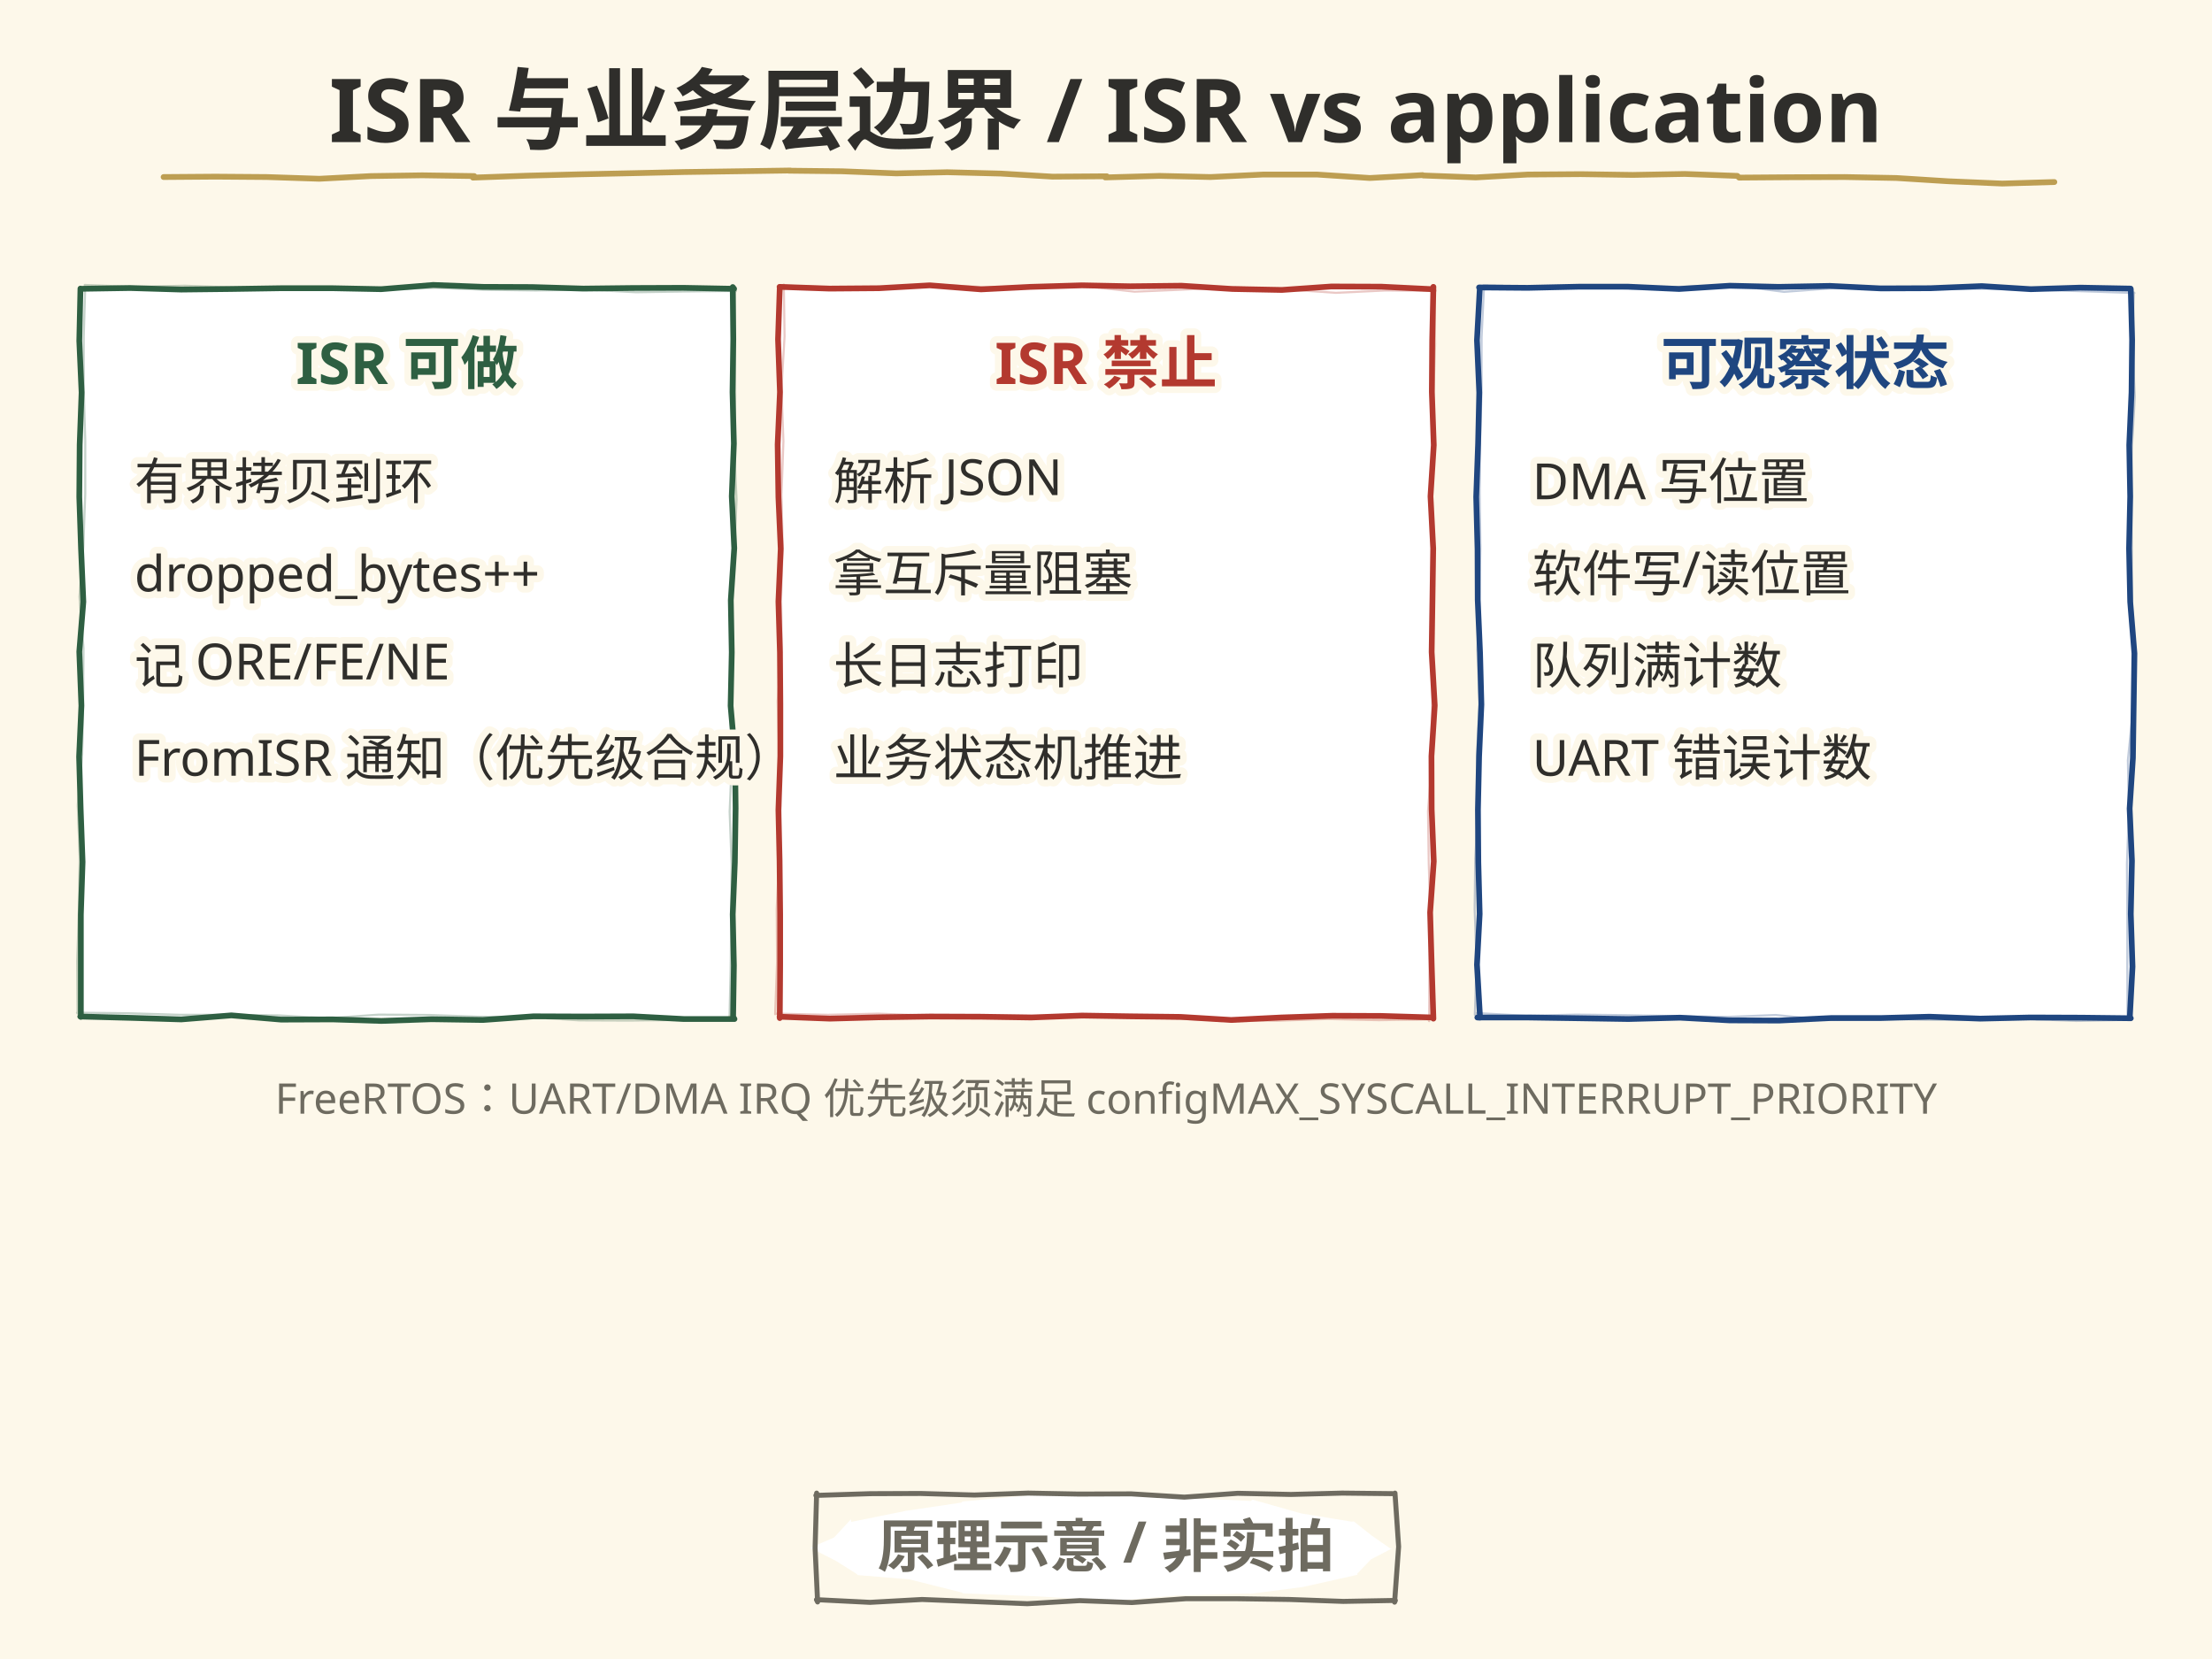
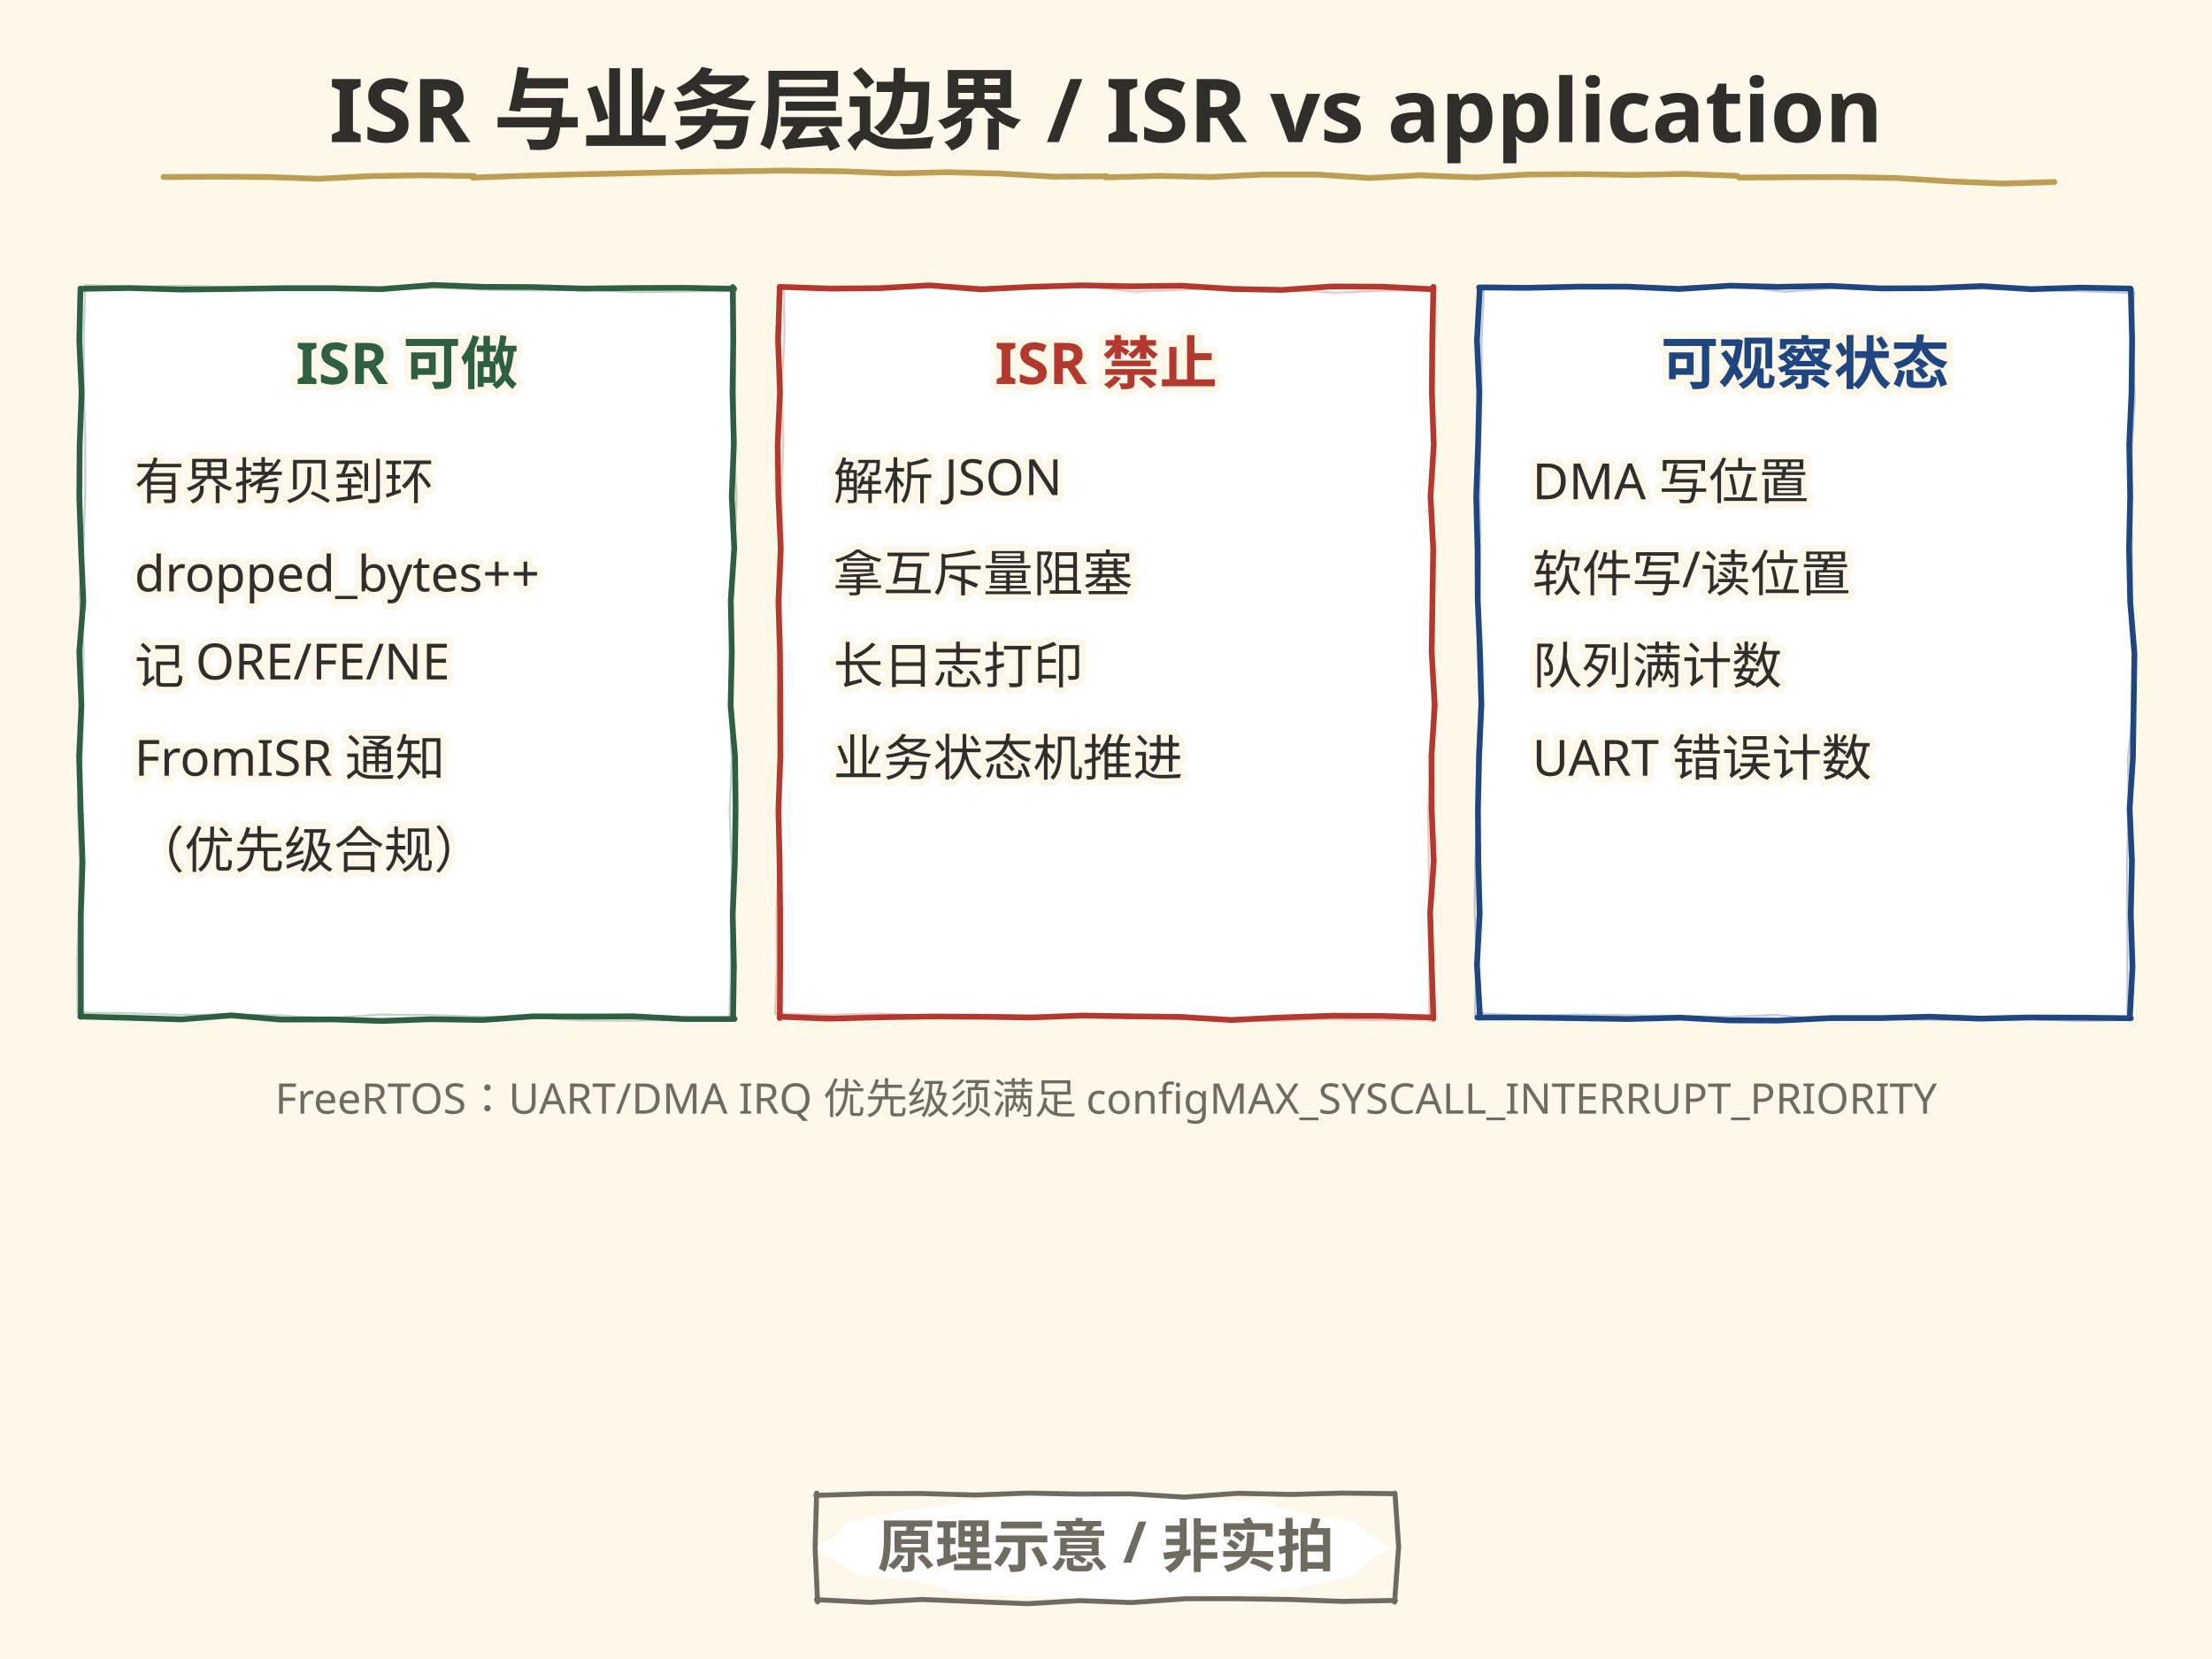
<svg xmlns="http://www.w3.org/2000/svg" width="1152" height="864" viewBox="0 0 1152 864">
  <style>text{dominant-baseline:alphabetic} .t-halo{paint-order:stroke;stroke:#FDF8EA;stroke-width:7px; stroke-linejoin:round}</style>
  <rect width="1152" height="864" fill="#FDF8EA" />
  <rect x="42.0" y="150" width="340" height="380" rx="6" fill="#FFFFFF" />
  <path d="M42.4 150.4 L67.8 150.0 L94.4 150.8 L120.5 150.5 L146.4 150.1 L173.2 150.1 L198.5 150.6 L225.6 148.4 L251.5 149.4 L277.0 149.5 L303.8 150.3 L329.6 150.0 L355.9 149.9 L382.3 150.4 L381.6 149.5 L381.9 176.6 L381.5 204.2 L382.2 231.0 L381.1 258.5 L382.4 285.5 L380.6 312.6 L381.1 339.7 L380.5 367.6 L382.8 393.8 L383.1 420.9 L382.7 449.0 L381.6 476.2 L382.2 502.8 L381.8 529.5 L382.5 530.7 L356.0 530.7 L329.8 529.3 L303.4 529.4 L277.8 529.3 L251.5 531.2 L224.7 530.8 L198.6 531.7 L173.3 530.9 L146.4 531.0 L120.5 528.8 L94.4 530.9 L68.5 530.1 L41.8 529.4 L42.1 529.6 L42.1 503.1 L42.1 476.3 L43.0 448.9 L42.0 421.4 L41.2 394.1 L42.4 367.5 L41.3 339.4 L43.4 313.4 L42.2 285.4 L41.3 258.8 L41.5 231.6 L42.5 204.4 L41.3 177.5 L41.9 150.3" fill="none" stroke="#2E5F42" stroke-width="3" stroke-linecap="round" stroke-linejoin="round" opacity="1.0" />
  <path d="M44.1 148.4 L69.9 149.4 L96.2 148.8 L122.0 149.7 L148.1 149.6 L174.3 150.4 L200.6 150.8 L226.8 149.9 L252.7 150.9 L279.2 151.3 L304.7 150.8 L331.2 152.2 L357.4 151.8 L383.3 151.5 L382.7 152.2 L382.7 178.6 L382.9 206.3 L382.3 233.1 L383.6 260.1 L382.4 287.7 L380.4 314.9 L381.7 341.1 L380.3 369.0 L381.1 396.5 L380.0 422.8 L381.0 449.9 L380.9 477.3 L380.5 504.7 L379.9 531.4 L380.0 531.0 L353.5 531.2 L328.0 531.5 L301.7 531.4 L275.1 529.7 L249.1 529.5 L223.9 528.6 L197.3 528.4 L170.9 530.3 L145.0 528.8 L118.8 528.5 L93.4 528.5 L66.9 527.7 L40.1 527.4 L40.4 527.9 L40.2 500.6 L41.1 473.7 L41.5 446.2 L40.5 419.3 L42.8 392.8 L43.3 365.2 L43.5 337.7 L41.4 310.8 L43.4 284.3 L44.4 257.2 L44.4 229.4 L43.6 202.8 L43.6 175.3 L44.4 149.1" fill="none" stroke="#2E5F42" stroke-width="1.1" stroke-linecap="round" stroke-linejoin="round" opacity="0.28" />
  <text x="212.0" y="200" font-family="'Segoe Print','Comic Sans MS','Microsoft YaHei','PingFang SC',sans-serif" font-size="30" font-weight="bold" text-anchor="middle" fill="#2E5F42" class="t-halo">ISR 可做</text>
  <text x="70.0" y="260" font-family="'Segoe Print','Comic Sans MS','Microsoft YaHei','PingFang SC',sans-serif" font-size="26" fill="#2F2E2B" class="t-halo">有界拷贝到环</text>
  <text x="70.0" y="308" font-family="'Segoe Print','Comic Sans MS','Microsoft YaHei','PingFang SC',sans-serif" font-size="26" fill="#2F2E2B" class="t-halo">dropped_bytes++</text>
  <text x="70.0" y="356" font-family="'Segoe Print','Comic Sans MS','Microsoft YaHei','PingFang SC',sans-serif" font-size="26" fill="#2F2E2B" class="t-halo">记 ORE/FE/NE</text>
-   <text x="70.0" y="404" font-family="'Segoe Print','Comic Sans MS','Microsoft YaHei','PingFang SC',sans-serif" font-size="26" fill="#2F2E2B" class="t-halo">FromISR 通知（优先级合规）</text>
+   <text x="70.0" y="404" font-family="'Segoe Print','Comic Sans MS','Microsoft YaHei','PingFang SC',sans-serif" font-size="26" fill="#2F2E2B" class="t-halo">FromISR 通知</text>
+   <text x="70.0" y="452" font-family="'Segoe Print','Comic Sans MS','Microsoft YaHei','PingFang SC',sans-serif" font-size="26" fill="#2F2E2B" class="t-halo">（优先级合规）</text>
  <rect x="406.0" y="150" width="340" height="380" rx="6" fill="#FFFFFF" />
  <path d="M406.0 149.4 L432.1 150.3 L457.8 150.1 L484.2 148.6 L510.9 150.7 L536.6 149.4 L563.5 148.6 L588.6 149.1 L615.3 148.8 L641.9 150.5 L667.6 151.0 L693.4 149.2 L719.4 149.3 L745.8 150.6 L746.5 149.4 L745.9 177.0 L745.7 204.1 L746.7 231.8 L745.0 258.5 L746.4 285.6 L746.0 313.4 L745.6 339.6 L747.2 367.4 L745.5 393.8 L745.6 421.5 L746.7 448.6 L744.8 475.2 L745.6 502.4 L746.5 530.5 L746.4 529.9 L719.4 529.1 L693.9 529.0 L667.3 529.9 L641.2 531.2 L614.8 529.6 L588.8 529.3 L563.5 528.9 L536.9 529.9 L511.0 529.5 L484.4 529.4 L457.7 529.8 L432.2 530.5 L406.0 529.5 L406.1 530.2 L406.3 502.8 L406.3 476.2 L406.0 448.2 L405.4 421.8 L406.4 393.9 L406.4 366.6 L406.2 339.9 L405.4 313.3 L406.6 285.8 L405.4 258.9 L405.0 231.5 L406.2 204.2 L405.2 176.7 L406.1 149.8" fill="none" stroke="#B3392F" stroke-width="3" stroke-linecap="round" stroke-linejoin="round" opacity="1.0" />
  <path d="M408.0 148.7 L434.9 149.7 L460.7 149.4 L487.0 148.2 L512.3 149.5 L538.2 149.2 L564.6 149.0 L590.9 151.9 L617.0 150.8 L643.5 149.6 L669.4 150.7 L695.7 152.5 L721.2 151.3 L747.7 151.4 L747.0 151.8 L747.4 179.2 L746.5 206.5 L746.8 232.7 L745.6 260.9 L746.3 287.7 L746.4 314.9 L746.1 342.1 L745.9 368.7 L745.8 395.3 L743.7 422.5 L744.1 450.0 L744.9 476.8 L744.4 504.7 L744.3 531.8 L743.8 530.9 L718.0 531.3 L691.4 530.7 L665.1 531.6 L640.1 531.4 L613.8 530.6 L587.1 529.4 L561.4 529.9 L535.0 528.9 L508.5 528.9 L482.9 528.9 L457.4 527.9 L431.2 528.5 L404.3 527.9 L403.7 528.2 L404.7 500.8 L404.5 473.4 L405.8 446.6 L406.5 419.6 L405.8 393.1 L405.0 365.3 L407.1 337.7 L406.8 311.1 L407.6 283.9 L407.0 257.6 L408.0 229.8 L407.0 202.3 L408.6 175.2 L408.2 148.2" fill="none" stroke="#B3392F" stroke-width="1.1" stroke-linecap="round" stroke-linejoin="round" opacity="0.28" />
  <text x="576.0" y="200" font-family="'Segoe Print','Comic Sans MS','Microsoft YaHei','PingFang SC',sans-serif" font-size="30" font-weight="bold" text-anchor="middle" fill="#B3392F" class="t-halo">ISR 禁止</text>
  <text x="434.0" y="260" font-family="'Segoe Print','Comic Sans MS','Microsoft YaHei','PingFang SC',sans-serif" font-size="26" fill="#2F2E2B" class="t-halo">解析 JSON</text>
  <text x="434.0" y="308" font-family="'Segoe Print','Comic Sans MS','Microsoft YaHei','PingFang SC',sans-serif" font-size="26" fill="#2F2E2B" class="t-halo">拿互斥量阻塞</text>
  <text x="434.0" y="356" font-family="'Segoe Print','Comic Sans MS','Microsoft YaHei','PingFang SC',sans-serif" font-size="26" fill="#2F2E2B" class="t-halo">长日志打印</text>
  <text x="434.0" y="404" font-family="'Segoe Print','Comic Sans MS','Microsoft YaHei','PingFang SC',sans-serif" font-size="26" fill="#2F2E2B" class="t-halo">业务状态机推进</text>
  <rect x="770.0" y="150" width="340" height="380" rx="6" fill="#FFFFFF" />
  <path d="M770.3 149.7 L795.6 149.9 L822.4 149.3 L847.9 149.3 L874.5 150.5 L900.9 148.8 L926.3 149.4 L953.0 148.9 L979.5 150.2 L1005.4 150.1 L1032.1 149.0 L1057.6 150.6 L1083.4 149.8 L1109.6 150.3 L1109.7 150.6 L1110.4 177.0 L1110.1 204.3 L1108.9 231.8 L1109.4 258.6 L1108.8 285.6 L1109.4 313.4 L1111.6 340.3 L1111.2 367.6 L1110.8 394.8 L1109.1 421.1 L1110.3 448.3 L1109.7 476.0 L1110.6 503.4 L1109.2 529.5 L1109.7 530.3 L1084.1 530.0 L1057.4 529.9 L1031.3 530.5 L1004.9 529.5 L979.4 530.2 L953.5 530.2 L926.5 531.5 L900.7 531.4 L874.9 530.0 L848.1 530.7 L822.5 530.3 L795.8 529.9 L769.4 529.9 L770.8 530.0 L769.2 502.4 L770.6 476.0 L769.9 449.0 L769.7 421.6 L770.3 394.0 L771.5 366.9 L770.8 340.1 L769.6 312.5 L769.5 286.0 L768.8 258.8 L769.8 230.9 L770.4 204.5 L769.2 177.2 L770.7 149.8" fill="none" stroke="#1F4680" stroke-width="3" stroke-linecap="round" stroke-linejoin="round" opacity="1.0" />
  <path d="M772.6 148.6 L798.3 149.3 L824.6 149.1 L850.0 150.4 L876.0 149.3 L902.8 148.6 L929.1 152.0 L954.8 150.1 L980.6 150.2 L1006.8 150.7 L1033.7 150.4 L1059.5 150.9 L1085.2 151.7 L1111.6 152.6 L1111.3 152.3 L1110.5 179.2 L1111.8 206.7 L1110.3 233.5 L1110.0 260.7 L1110.3 287.4 L1110.4 315.0 L1111.3 342.1 L1110.9 368.7 L1108.2 396.0 L1108.7 422.7 L1107.7 449.9 L1107.9 476.8 L1107.9 504.0 L1108.0 531.2 L1108.0 531.1 L1081.3 531.7 L1055.6 530.7 L1029.3 531.2 L1003.6 531.1 L977.2 530.5 L951.0 531.2 L924.8 528.6 L899.7 529.6 L872.9 529.2 L847.2 528.7 L820.8 528.4 L794.8 529.0 L769.0 527.6 L768.1 528.5 L769.0 501.3 L768.0 473.4 L768.3 447.1 L769.9 419.3 L769.2 393.1 L770.5 365.5 L769.4 338.2 L770.4 310.6 L771.0 284.4 L770.6 256.8 L770.8 230.4 L771.6 202.4 L771.6 175.5 L772.9 149.0" fill="none" stroke="#1F4680" stroke-width="1.1" stroke-linecap="round" stroke-linejoin="round" opacity="0.28" />
  <text x="940.0" y="200" font-family="'Segoe Print','Comic Sans MS','Microsoft YaHei','PingFang SC',sans-serif" font-size="30" font-weight="bold" text-anchor="middle" fill="#1F4680" class="t-halo">可观察状态</text>
  <text x="798.0" y="260" font-family="'Segoe Print','Comic Sans MS','Microsoft YaHei','PingFang SC',sans-serif" font-size="26" fill="#2F2E2B" class="t-halo">DMA 写位置</text>
  <text x="798.0" y="308" font-family="'Segoe Print','Comic Sans MS','Microsoft YaHei','PingFang SC',sans-serif" font-size="26" fill="#2F2E2B" class="t-halo">软件写/读位置</text>
  <text x="798.0" y="356" font-family="'Segoe Print','Comic Sans MS','Microsoft YaHei','PingFang SC',sans-serif" font-size="26" fill="#2F2E2B" class="t-halo">队列满计数</text>
  <text x="798.0" y="404" font-family="'Segoe Print','Comic Sans MS','Microsoft YaHei','PingFang SC',sans-serif" font-size="26" fill="#2F2E2B" class="t-halo">UART 错误计数</text>
  <text x="576.0" y="580" font-family="'Segoe Print','Comic Sans MS','Microsoft YaHei','PingFang SC',sans-serif" font-size="22" text-anchor="middle" fill="#6E6B60" class="t-halo">FreeRTOS：UART/DMA IRQ 优先级须满足 configMAX_SYSCALL_INTERRUPT_PRIORITY</text>
  <text x="576.0" y="74" font-family="'Segoe Print','Comic Sans MS','Microsoft YaHei','PingFang SC',sans-serif" font-size="46" font-weight="bold" text-anchor="middle" fill="#2F2E2B">ISR 与业务层边界 / ISR vs application</text>
  <path d="M85.2 92.2 L112.2 92.0 L139.0 92.2 L166.3 93.1 L193.1 91.7 L219.9 91.3 L247.0 91.7 L246.3 92.5 L274.4 91.5 L301.2 90.8 L329.6 90.2 L356.0 89.6 L384.3 89.2 L411.7 88.8 L410.8 88.9 L438.4 89.2 L466.8 90.3 L493.3 89.7 L521.2 90.4 L548.2 92.0 L576.4 91.8 L575.6 92.4 L603.9 91.6 L630.4 92.2 L657.8 90.9 L685.9 90.9 L713.4 92.7 L740.9 91.2 L741.2 91.4 L768.6 92.4 L795.7 90.9 L823.3 90.7 L850.3 91.1 L877.4 90.6 L904.8 91.6 L905.7 92.5 L932.3 92.3 L960.7 92.2 L987.6 92.7 L1014.6 94.4 L1042.8 95.6 L1069.9 94.8" fill="none" stroke="#A8801F" stroke-width="3.0" stroke-linecap="round" stroke-linejoin="round" opacity="0.75" />
  <path d="M725.0 806.4 L714.0 812.1 L706.7 819.7 L707.1 820.1 L678.5 826.5 L650.8 830.1 L650.8 829.9 L613.2 830.9 L576.5 834.0 L575.9 833.5 L539.0 831.3 L501.1 829.8 L501.4 829.5 L473.5 822.5 L446.7 820.3 L446.0 819.6 L435.2 812.8 L422.2 806.2 L422.9 805.7 L434.4 800.7 L443.2 791.2 L443.3 792.6 L472.0 786.8 L501.0 782.5 L501.0 782.0 L538.6 778.5 L576.4 777.2 L575.8 778.5 L613.3 779.9 L651.4 781.7 L652.3 781.0 L677.7 788.2 L704.1 792.5 L705.0 792.3 L714.2 799.6 L724.0 806.4" fill="#FFFFFF" />
  <path d="M424.9 778.8 L453.2 777.9 L479.5 777.8 L507.5 778.6 L535.4 777.6 L561.8 778.1 L589.1 778.0 L616.8 779.7 L644.6 777.7 L672.3 778.3 L699.0 777.6 L726.5 777.9 L726.5 777.6 L728.4 805.5 L726.3 834.4 L726.7 833.5 L699.6 834.0 L671.6 833.0 L644.1 832.6 L617.6 832.6 L589.5 834.6 L562.3 833.6 L535.0 835.2 L507.7 834.1 L480.2 833.0 L453.1 834.5 L425.2 833.1 L425.8 834.3 L424.5 806.2 L425.3 777.6" fill="none" stroke="#6E6B60" stroke-width="2.6" stroke-linecap="round" stroke-linejoin="round" opacity="1.0" />
  <text x="576.0" y="816" font-family="'Segoe Print','Comic Sans MS','Microsoft YaHei','PingFang SC',sans-serif" font-size="30" font-weight="bold" text-anchor="middle" fill="#6E6B60">原理示意 / 非实拍</text>
</svg>
